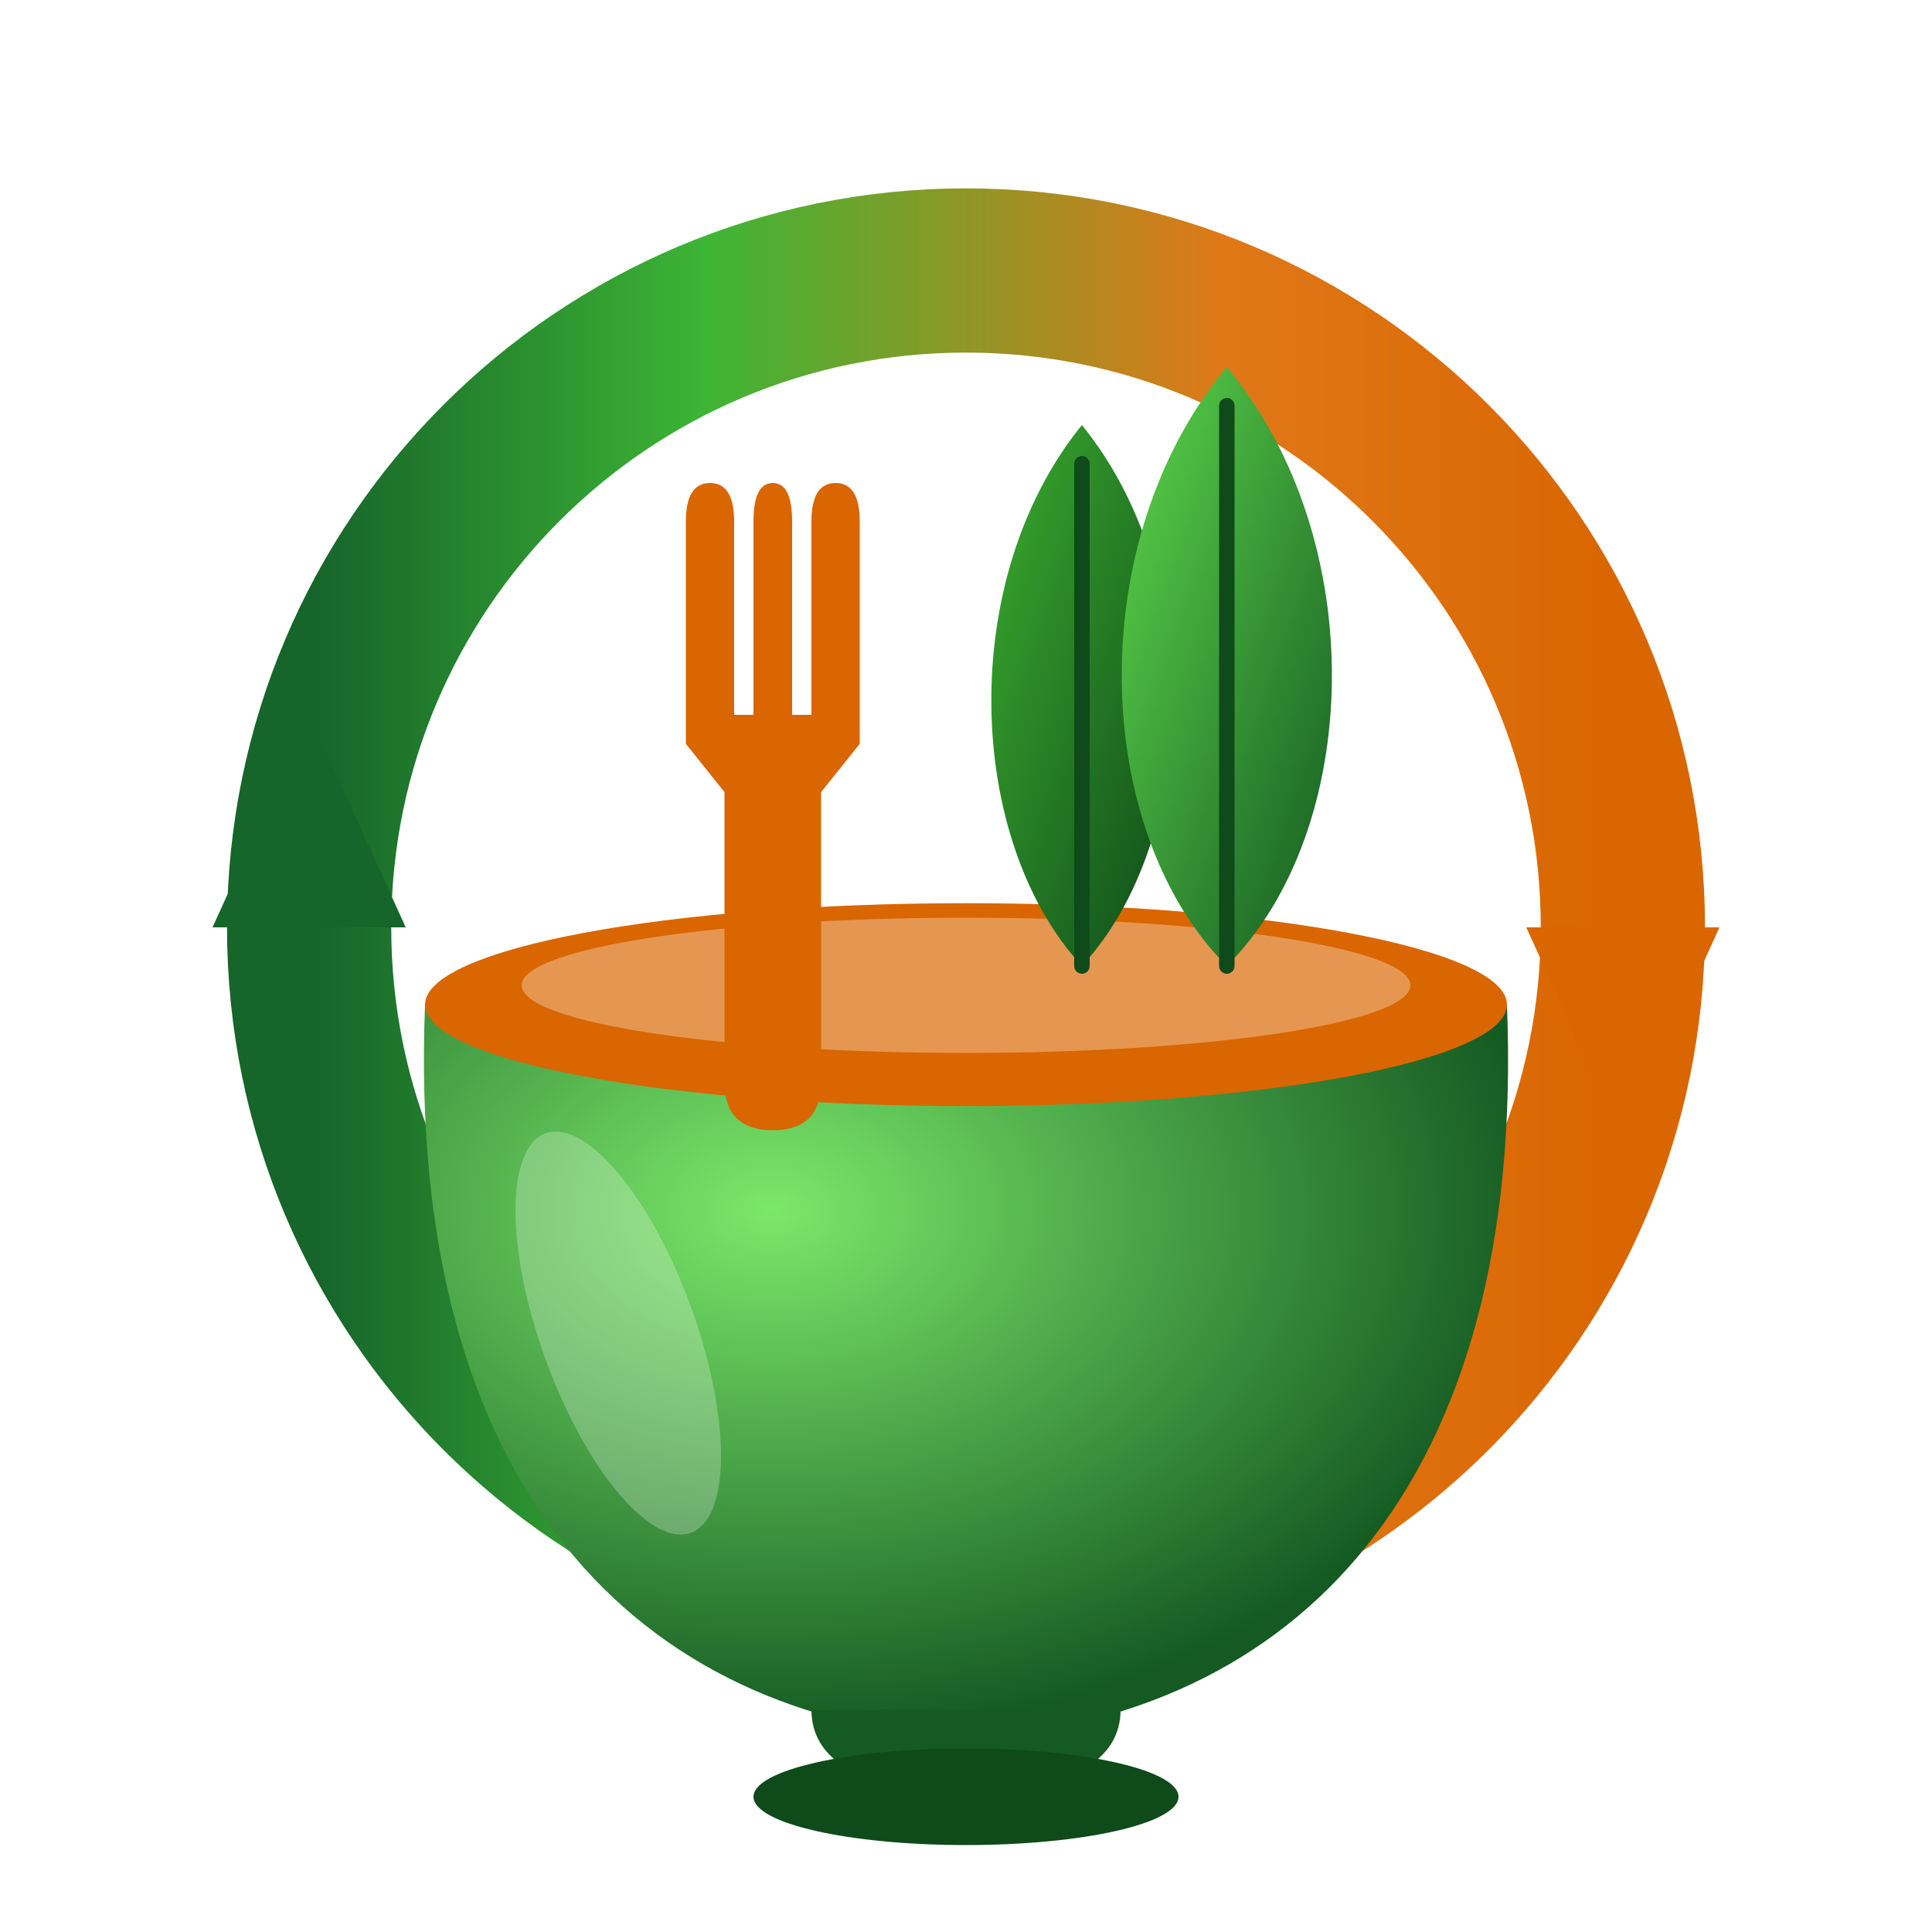
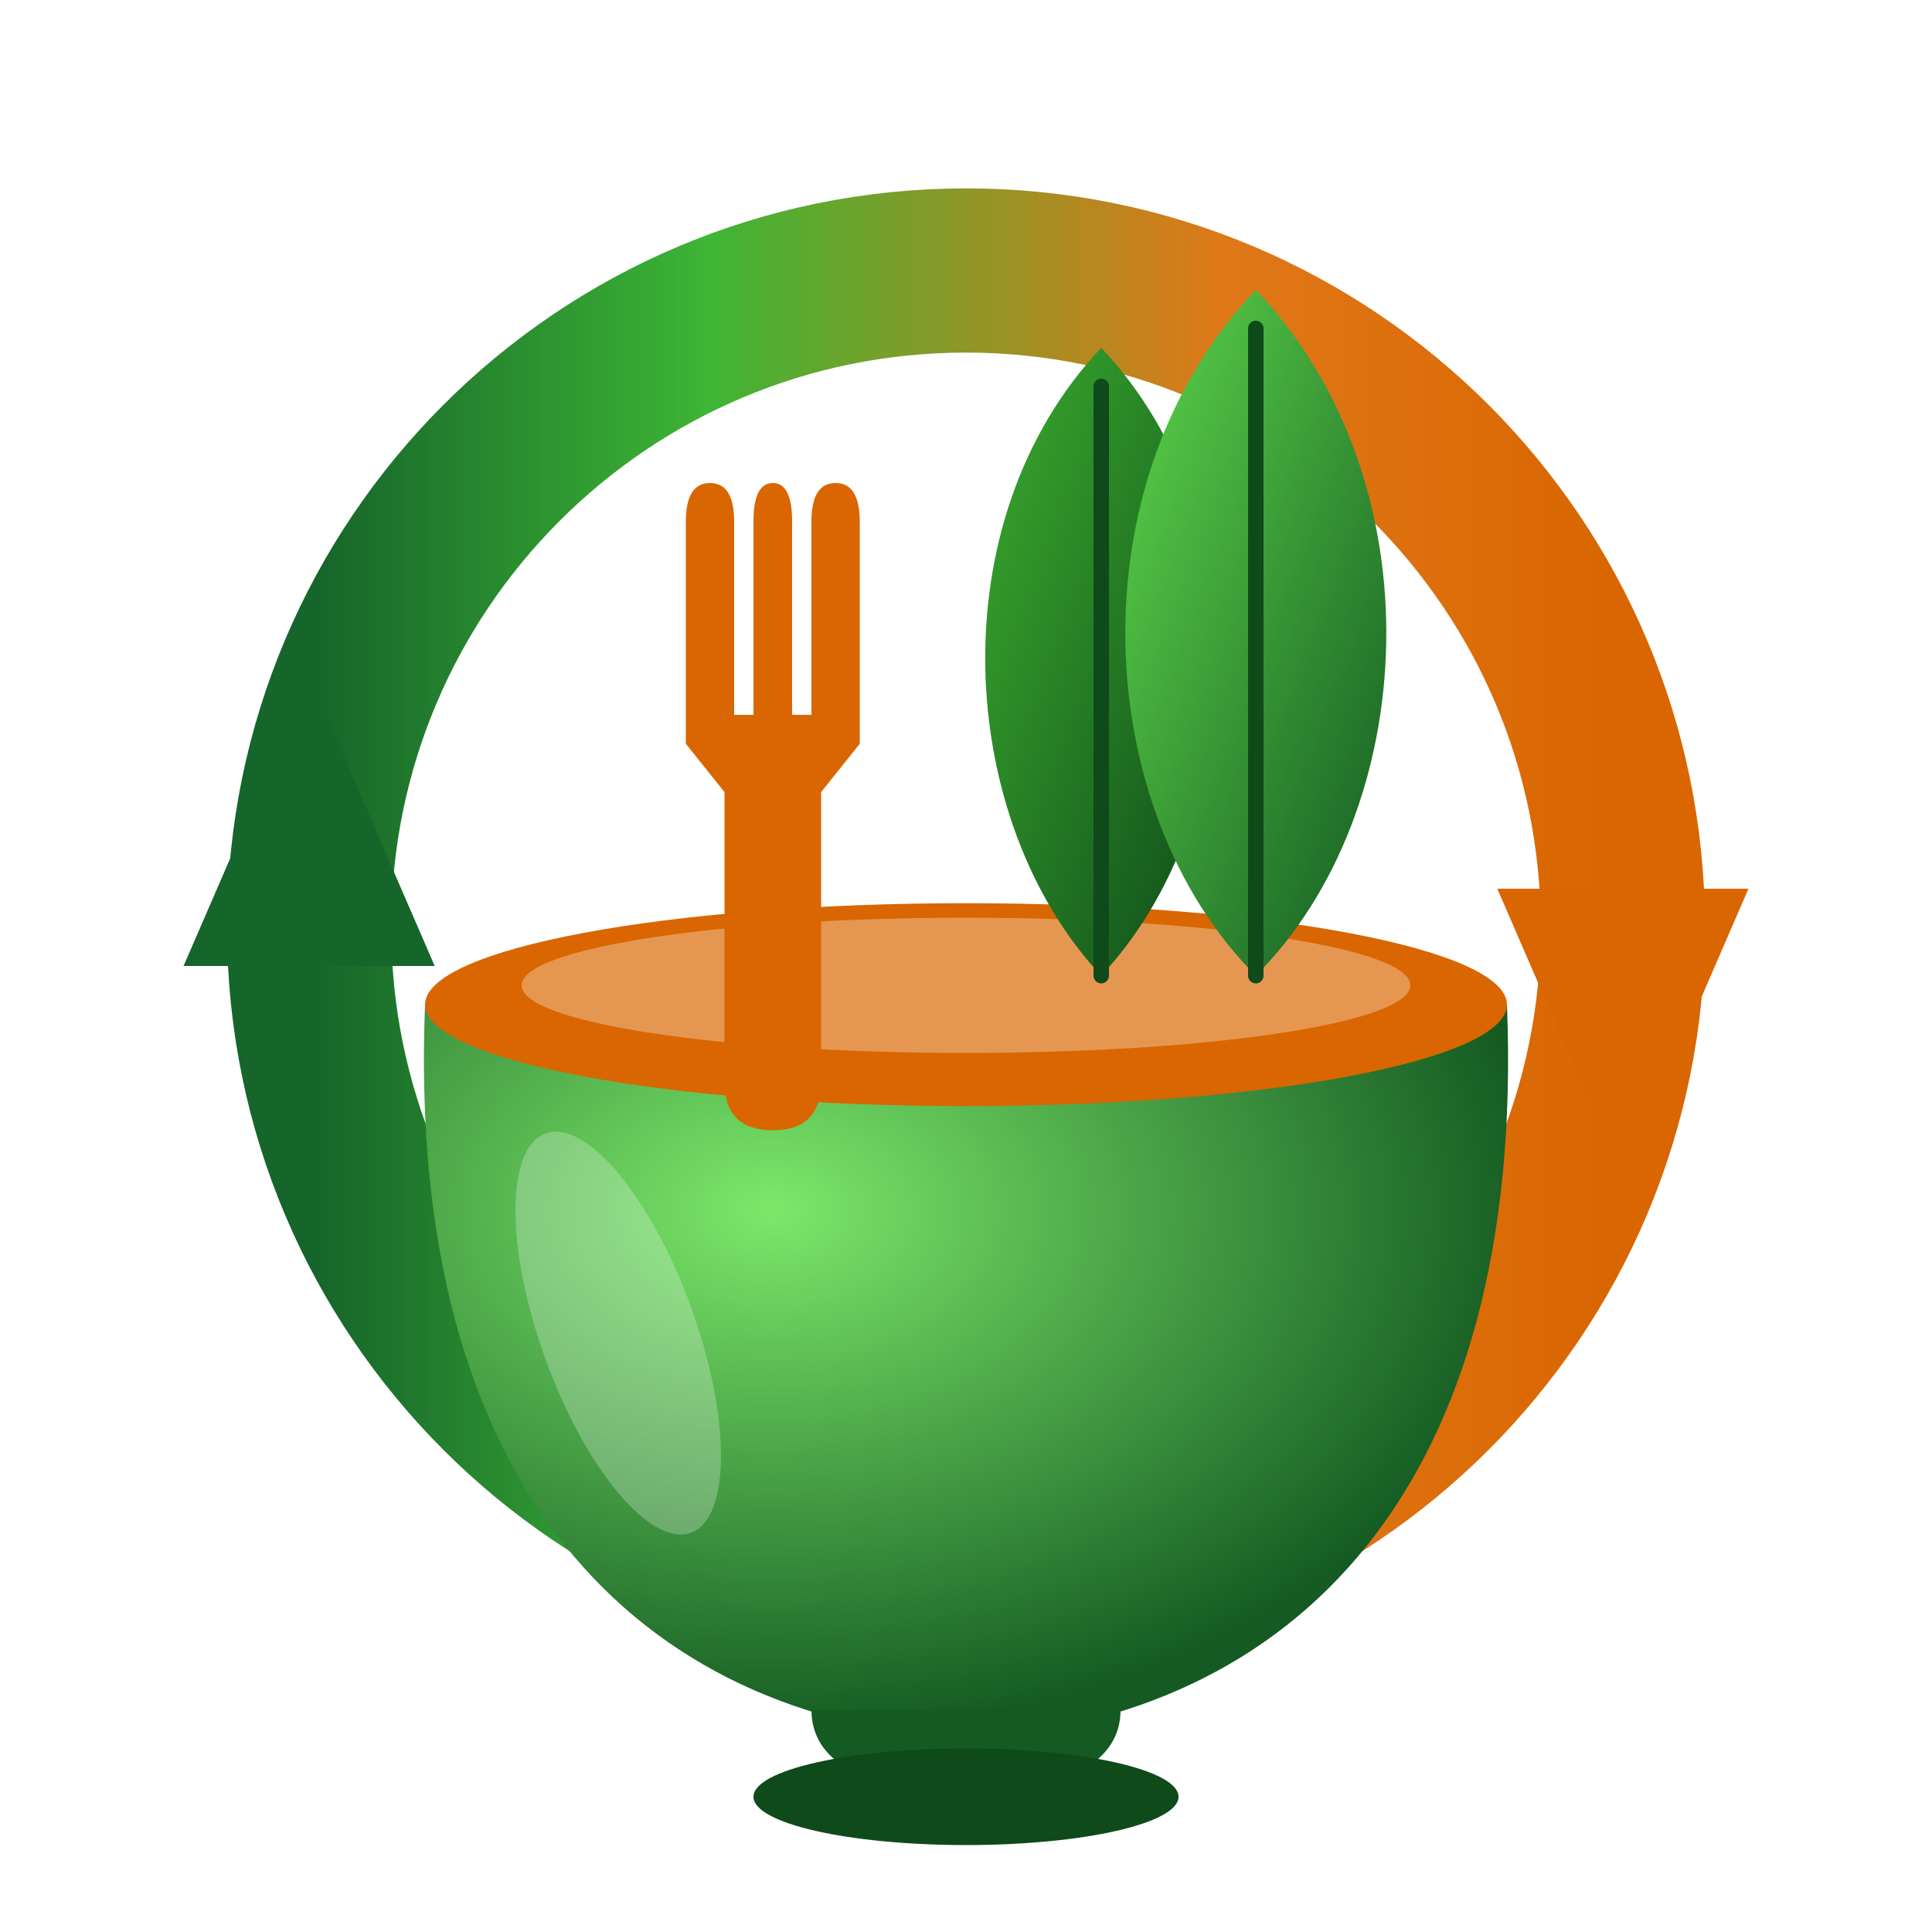
<svg xmlns="http://www.w3.org/2000/svg" viewBox="0 0 200 200">
  <defs>
    <linearGradient id="arc" x1="0%" y1="0%" x2="100%" y2="0%">
      <stop offset="0%" stop-color="#16652a" />
      <stop offset="30%" stop-color="#3db535" />
      <stop offset="70%" stop-color="#e07818" />
      <stop offset="100%" stop-color="#d96600" />
    </linearGradient>
    <radialGradient id="bowl" cx="32%" cy="28%" r="72%">
      <stop offset="0%" stop-color="#7ce86a" />
      <stop offset="100%" stop-color="#145a22" />
    </radialGradient>
    <linearGradient id="leaf1" x1="0%" y1="0%" x2="100%" y2="100%">
      <stop offset="0%" stop-color="#5dd64a" />
      <stop offset="100%" stop-color="#145a22" />
    </linearGradient>
    <linearGradient id="leaf2" x1="0%" y1="0%" x2="100%" y2="100%">
      <stop offset="0%" stop-color="#3aab2e" />
      <stop offset="100%" stop-color="#0f4a1a" />
    </linearGradient>
  </defs>
  <path d="M 32,96 A 68,68 0 0,1 168,96" fill="none" stroke="url(#arc)" stroke-width="17" stroke-linecap="butt" />
  <path d="M 168,96 A 68,68 0 0,1 32,96" fill="none" stroke="url(#arc)" stroke-width="17" stroke-linecap="butt" />
-   <polygon points="32,96  22,96  32,74  42,96" fill="#16652a" />
-   <polygon points="168,96  158,96  168,118  178,96" fill="#d96600" />
+   <polygon points="32,100  19,100  32,70  45,100" fill="#16652a" />
+   <polygon points="168,92  155,92  168,122  181,92" fill="#d96600" />
  <path d="M 44,104            C 42,154  66,178 100,180            C 134,178 158,154 156,104 Z" fill="url(#bowl)" />
  <ellipse cx="64" cy="138" rx="8" ry="22" fill="rgba(255,255,255,0.25)" transform="rotate(-20,64,138)" />
  <ellipse cx="100" cy="104" rx="56" ry="10.5" fill="#d96600" />
  <ellipse cx="100" cy="102" rx="46" ry="7" fill="rgba(255,255,255,0.32)" />
  <path d="M 84,177 Q 84,185 100,186 Q 116,185 116,177 Z" fill="#145a22" />
  <ellipse cx="100" cy="186" rx="22" ry="5" fill="#0f4a1a" />
  <path d="     M 85,112  Q 85,117 80,117  Q 75,117 75,112     L 75,82   L 71,77     L 71,54   Q 71,50 73.5,50  Q 76,50 76,54     L 76,74   L 78,74  L 78,54     Q 78,50 80,50  Q 82,50 82,54     L 82,74   L 84,74  L 84,54     Q 84,50 86.5,50  Q 89,50 89,54     L 89,77   L 85,82     Z" fill="#d96600" />
-   <path d="M 112,100            C 100,87  99,60  112,44            C 125,60 124,87  112,100 Z" fill="url(#leaf2)" />
-   <line x1="112" y1="100" x2="112" y2="48" stroke="#0f4a1a" stroke-width="1.6" stroke-linecap="round" />
-   <path d="M 127,100            C 113,86  112,56  127,38            C 142,56 141,86  127,100 Z" fill="url(#leaf1)" />
-   <line x1="127" y1="100" x2="127" y2="42" stroke="#0f4a1a" stroke-width="1.6" stroke-linecap="round" />
+   <path d="M 114,101            C 99,85  97,54  114,36            C 131,54 129,85  114,101 Z" fill="url(#leaf2)" />
+   <line x1="114" y1="101" x2="114" y2="40" stroke="#0f4a1a" stroke-width="1.6" stroke-linecap="round" />
+   <path d="M 130,101            C 113,84  111,50  130,30            C 149,50 147,84  130,101 Z" fill="url(#leaf1)" />
+   <line x1="130" y1="101" x2="130" y2="34" stroke="#0f4a1a" stroke-width="1.6" stroke-linecap="round" />
</svg>
